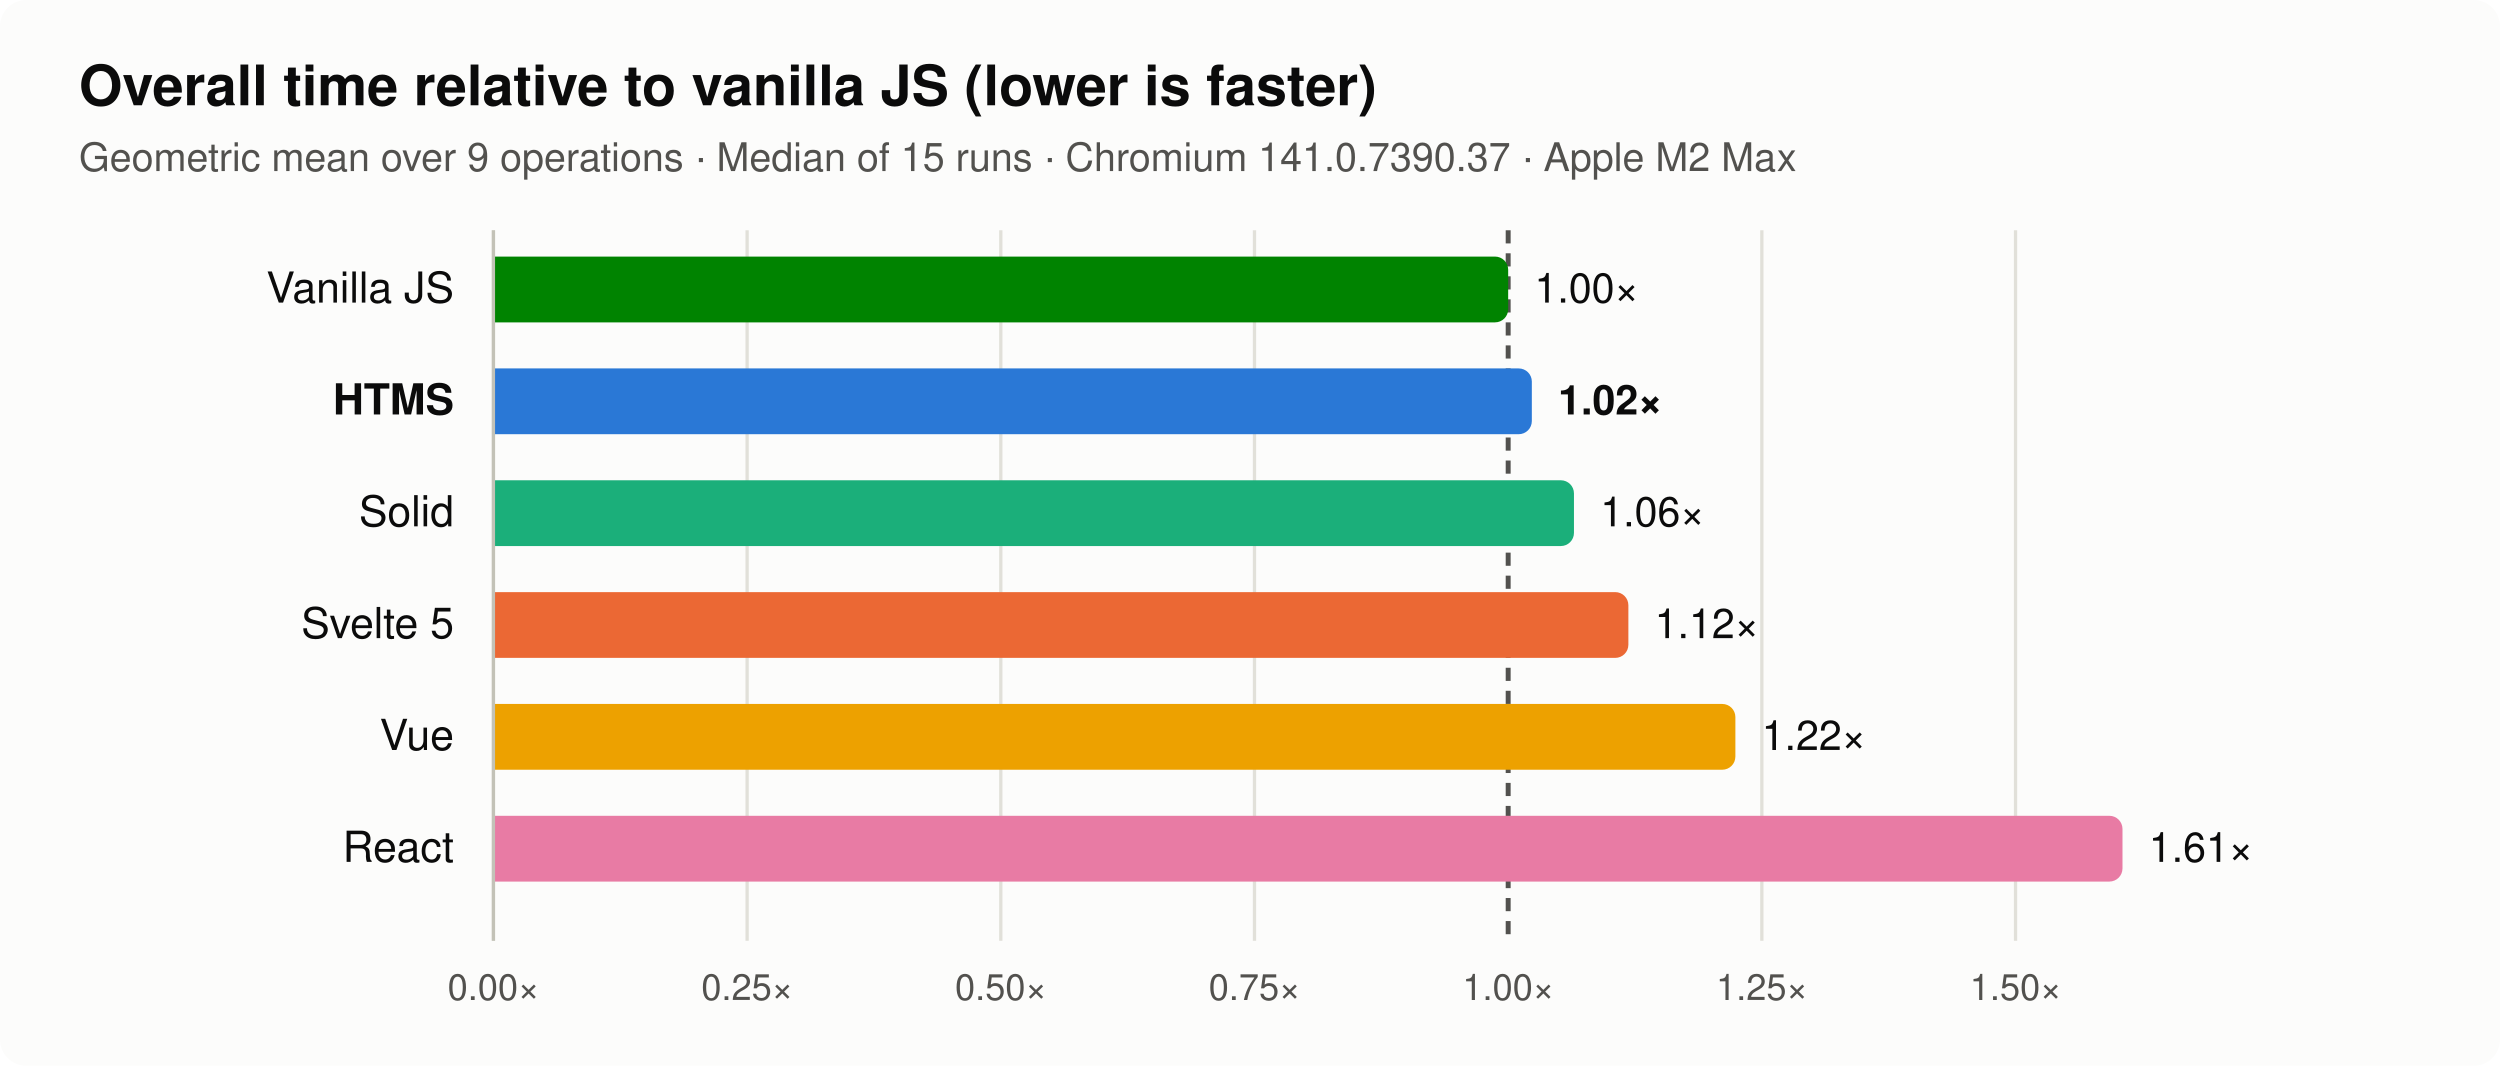
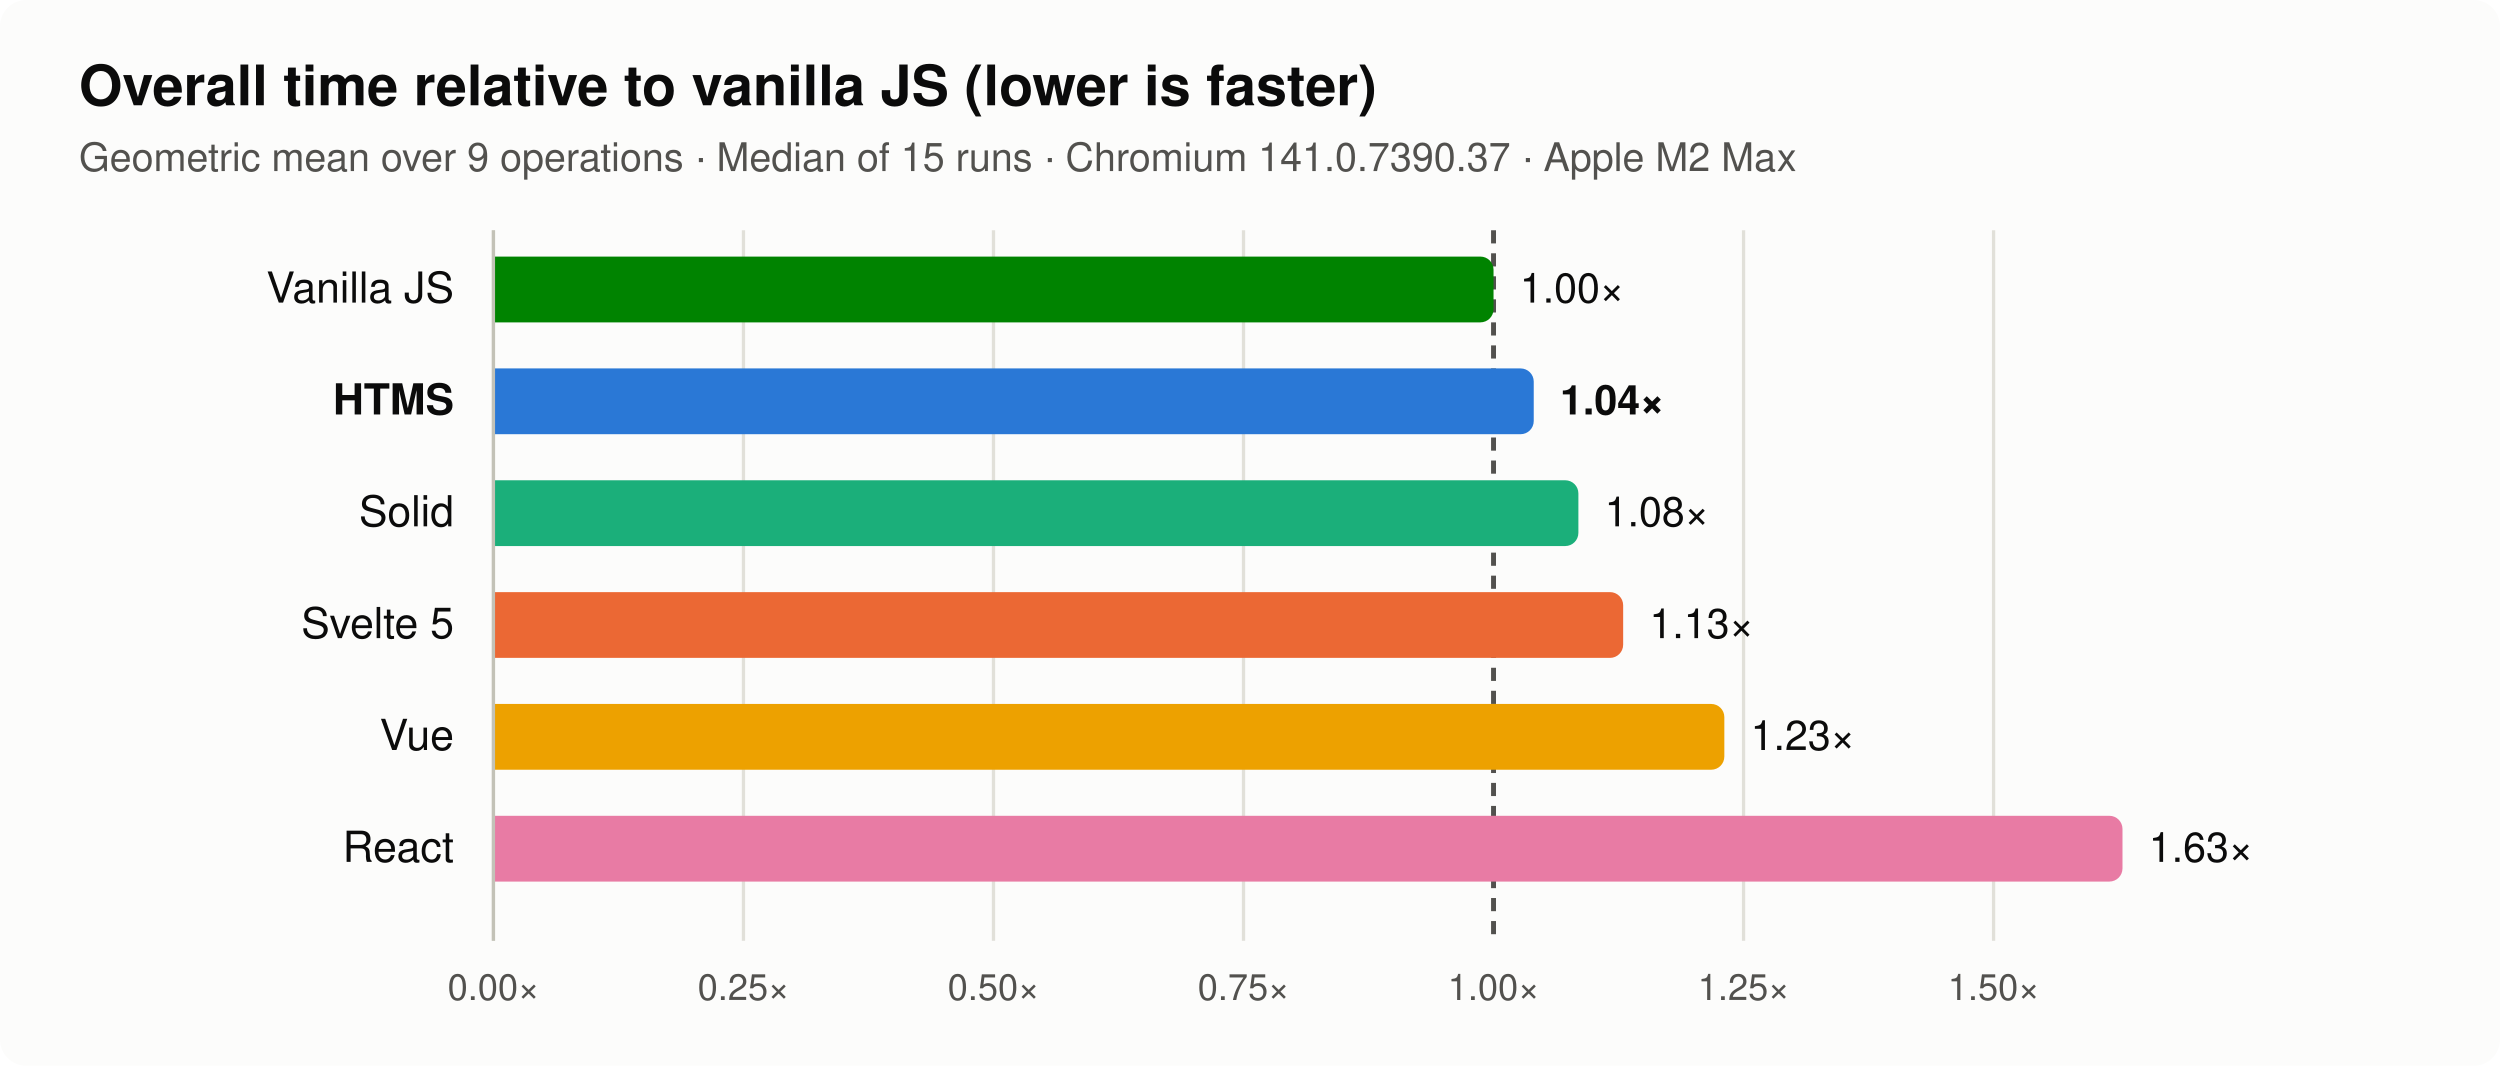
<svg xmlns="http://www.w3.org/2000/svg" viewBox="0 0 760 324" width="760" height="324" role="img" aria-labelledby="overall-title overall-desc">
  <style>
    .surface { fill: #fcfcfb; }
    .ink { fill: #0b0b0b; }
    .secondary { fill: #52514e; }
    .grid { stroke: #e1e0d9; stroke-width: 1; }
    .axis { stroke: #c3c2b7; stroke-width: 1; }
    .reference { stroke: #52514e; stroke-width: 1.5; stroke-dasharray: 4 3; }
    .s1 { fill: #2a78d6; } .s2 { fill: #eb6834; } .s3 { fill: #1baf7a; }
    .s4 { fill: #eda100; } .s5 { fill: #e87ba4; } .s6 { fill: #008300; }
    text { font-family: system-ui, -apple-system, 'Segoe UI', Helvetica, Arial, sans-serif; font-variant-numeric: tabular-nums; }
    @media (prefers-color-scheme: dark) {
      .surface { fill: #1a1a19; }
      .ink { fill: #f0efec; }
      .secondary { fill: #c3c2b7; }
      .grid { stroke: #2c2c2a; }
      .axis { stroke: #383835; }
      .reference { stroke: #c3c2b7; }
      .s1 { fill: #3987e5; } .s2 { fill: #d95926; } .s3 { fill: #199e70; }
      .s4 { fill: #c98500; } .s5 { fill: #d55181; } .s6 { fill: #008300; }
    }
  </style>
  <rect class="surface" width="760" height="324" rx="8" />
  <text class="ink" x="24" y="32" font-size="17" font-weight="600">Overall time relative to vanilla JS (lower is faster)</text>
  <text class="secondary" x="24" y="52" font-size="12">Geometric mean over 9 operations · Median of 15 runs · Chromium 141.0.7390.37 · Apple M2 Max</text>
  <line class="grid" x1="150" x2="150" y1="70" y2="286" />
  <text class="secondary" x="150" y="304" font-size="11" text-anchor="middle">0.00×</text>
-   <line class="grid" x1="227.121" x2="227.121" y1="70" y2="286" />
-   <text class="secondary" x="227.121" y="304" font-size="11" text-anchor="middle">0.25×</text>
-   <line class="grid" x1="304.242" x2="304.242" y1="70" y2="286" />
-   <text class="secondary" x="304.242" y="304" font-size="11" text-anchor="middle">0.50×</text>
-   <line class="grid" x1="381.363" x2="381.363" y1="70" y2="286" />
-   <text class="secondary" x="381.363" y="304" font-size="11" text-anchor="middle">0.75×</text>
-   <line class="reference" x1="458.484" x2="458.484" y1="70" y2="286" />
-   <text class="secondary" x="458.484" y="304" font-size="11" text-anchor="middle">1.00×</text>
-   <line class="grid" x1="535.605" x2="535.605" y1="70" y2="286" />
-   <text class="secondary" x="535.605" y="304" font-size="11" text-anchor="middle">1.25×</text>
-   <line class="grid" x1="612.726" x2="612.726" y1="70" y2="286" />
-   <text class="secondary" x="612.726" y="304" font-size="11" text-anchor="middle">1.50×</text>
+   <line class="grid" x1="226.009" x2="226.009" y1="70" y2="286" />
+   <text class="secondary" x="226.009" y="304" font-size="11" text-anchor="middle">0.25×</text>
+   <line class="grid" x1="302.018" x2="302.018" y1="70" y2="286" />
+   <text class="secondary" x="302.018" y="304" font-size="11" text-anchor="middle">0.50×</text>
+   <line class="grid" x1="378.026" x2="378.026" y1="70" y2="286" />
+   <text class="secondary" x="378.026" y="304" font-size="11" text-anchor="middle">0.75×</text>
+   <line class="reference" x1="454.035" x2="454.035" y1="70" y2="286" />
+   <text class="secondary" x="454.035" y="304" font-size="11" text-anchor="middle">1.00×</text>
+   <line class="grid" x1="530.044" x2="530.044" y1="70" y2="286" />
+   <text class="secondary" x="530.044" y="304" font-size="11" text-anchor="middle">1.25×</text>
+   <line class="grid" x1="606.053" x2="606.053" y1="70" y2="286" />
+   <text class="secondary" x="606.053" y="304" font-size="11" text-anchor="middle">1.50×</text>
  <text class="ink" x="138" y="92" font-size="13" text-anchor="end">Vanilla JS</text>
-   <path class="s6" d="M150,78 h304.484 a4,4 0 0 1 4,4 v12 a4,4 0 0 1 -4,4 h-304.484 z" />
-   <text class="ink" x="466.484" y="92" font-size="12.5">1.00×</text>
+   <path class="s6" d="M150,78 h300.035 a4,4 0 0 1 4,4 v12 a4,4 0 0 1 -4,4 h-300.035 z" />
+   <text class="ink" x="462.035" y="92" font-size="12.5">1.00×</text>
  <text class="ink" x="138" y="126" font-size="13" text-anchor="end" font-weight="600">HTMS</text>
-   <path class="s1" d="M150,112 h311.678 a4,4 0 0 1 4,4 v12 a4,4 0 0 1 -4,4 h-311.678 z" />
-   <text class="ink" x="473.678" y="126" font-size="12.5" font-weight="600">1.02×</text>
+   <path class="s1" d="M150,112 h312.257 a4,4 0 0 1 4,4 v12 a4,4 0 0 1 -4,4 h-312.257 z" />
+   <text class="ink" x="474.257" y="126" font-size="12.5" font-weight="600">1.04×</text>
  <text class="ink" x="138" y="160" font-size="13" text-anchor="end">Solid</text>
-   <path class="s3" d="M150,146 h324.487 a4,4 0 0 1 4,4 v12 a4,4 0 0 1 -4,4 h-324.487 z" />
-   <text class="ink" x="486.487" y="160" font-size="12.5">1.06×</text>
+   <path class="s3" d="M150,146 h325.83 a4,4 0 0 1 4,4 v12 a4,4 0 0 1 -4,4 h-325.83 z" />
+   <text class="ink" x="487.83" y="160" font-size="12.5">1.08×</text>
  <text class="ink" x="138" y="194" font-size="13" text-anchor="end">Svelte 5</text>
-   <path class="s2" d="M150,180 h341.027 a4,4 0 0 1 4,4 v12 a4,4 0 0 1 -4,4 h-341.027 z" />
-   <text class="ink" x="503.027" y="194" font-size="12.5">1.12×</text>
+   <path class="s2" d="M150,180 h339.439 a4,4 0 0 1 4,4 v12 a4,4 0 0 1 -4,4 h-339.439 z" />
+   <text class="ink" x="501.439" y="194" font-size="12.5">1.13×</text>
  <text class="ink" x="138" y="228" font-size="13" text-anchor="end">Vue</text>
-   <path class="s4" d="M150,214 h373.558 a4,4 0 0 1 4,4 v12 a4,4 0 0 1 -4,4 h-373.558 z" />
-   <text class="ink" x="535.558" y="228" font-size="12.5">1.22×</text>
+   <path class="s4" d="M150,214 h370.198 a4,4 0 0 1 4,4 v12 a4,4 0 0 1 -4,4 h-370.198 z" />
+   <text class="ink" x="532.198" y="228" font-size="12.5">1.23×</text>
  <text class="ink" x="138" y="262" font-size="13" text-anchor="end">React</text>
  <path class="s5" d="M150,248 h491.238 a4,4 0 0 1 4,4 v12 a4,4 0 0 1 -4,4 h-491.238 z" />
-   <text class="ink" x="653.238" y="262" font-size="12.5">1.61×</text>
+   <text class="ink" x="653.238" y="262" font-size="12.5">1.63×</text>
  <line class="axis" x1="150" x2="150" y1="70" y2="286" />
</svg>
